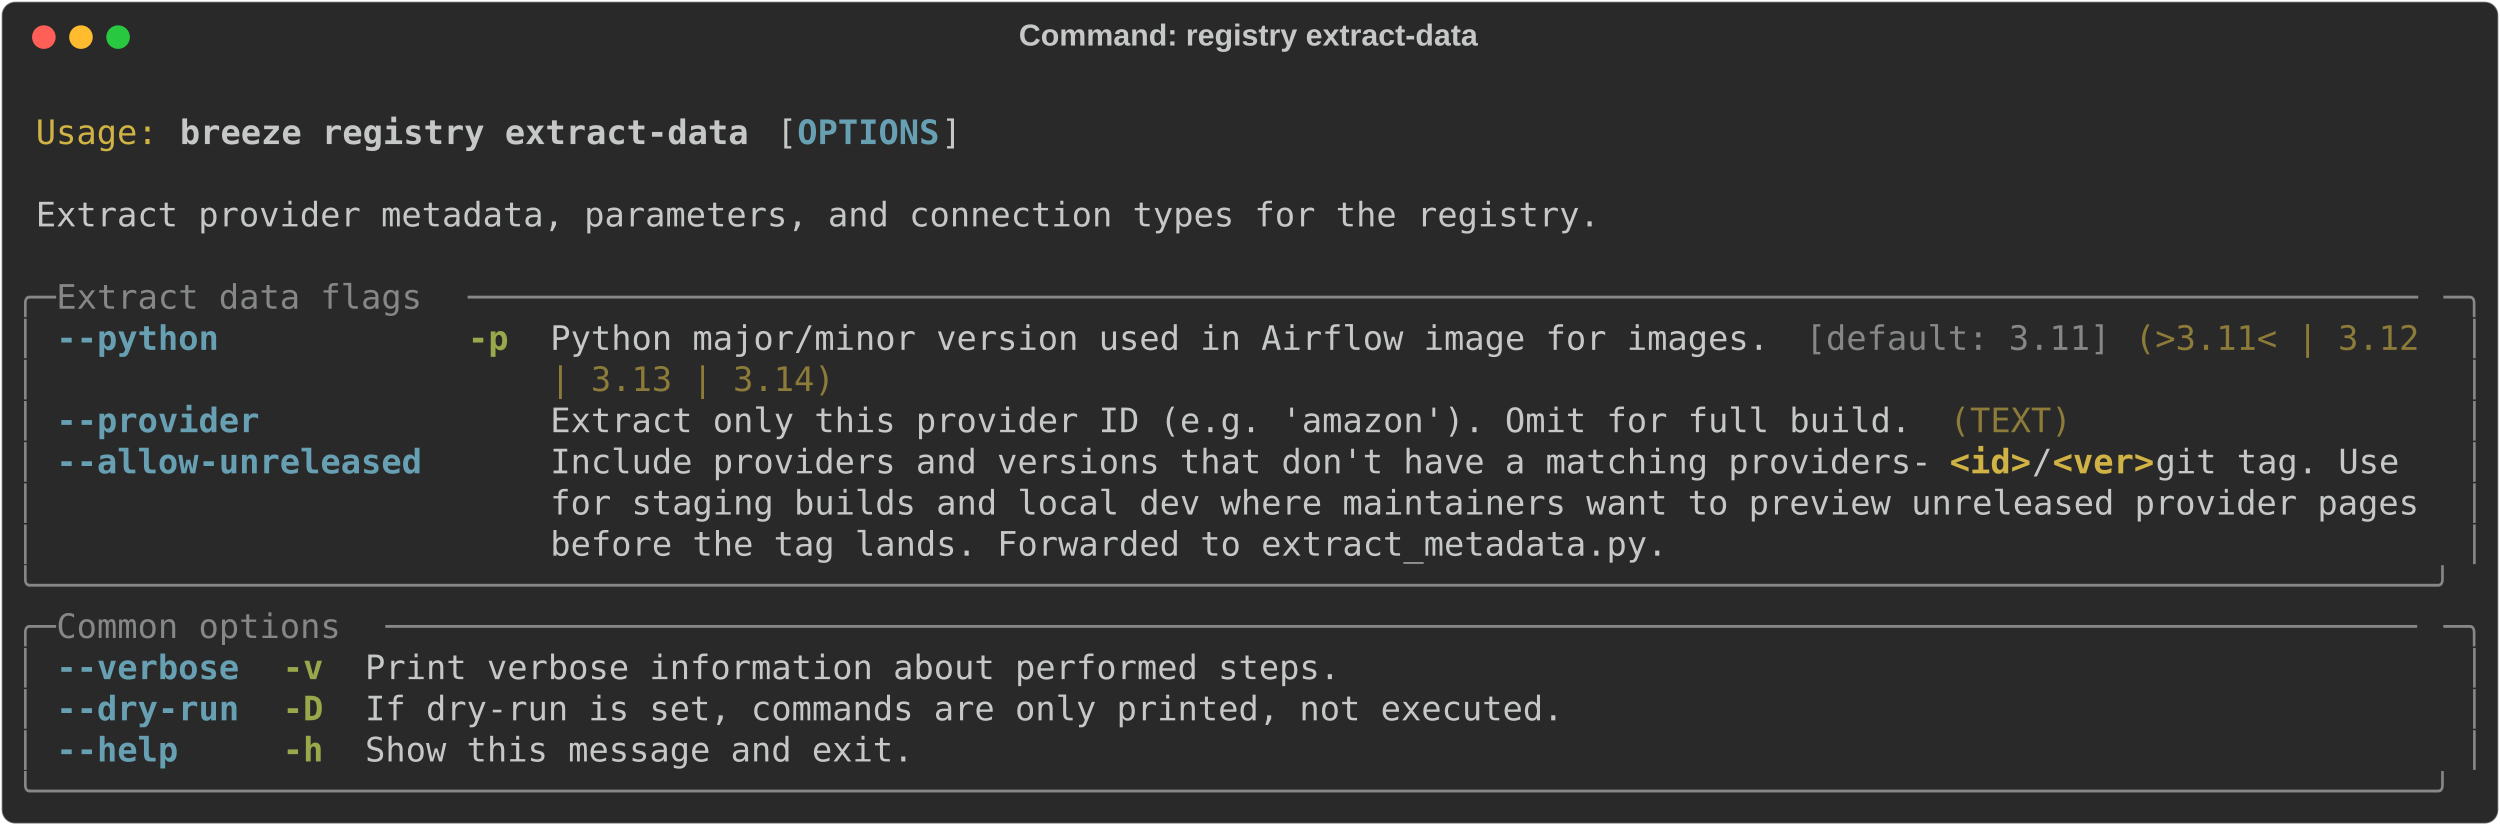
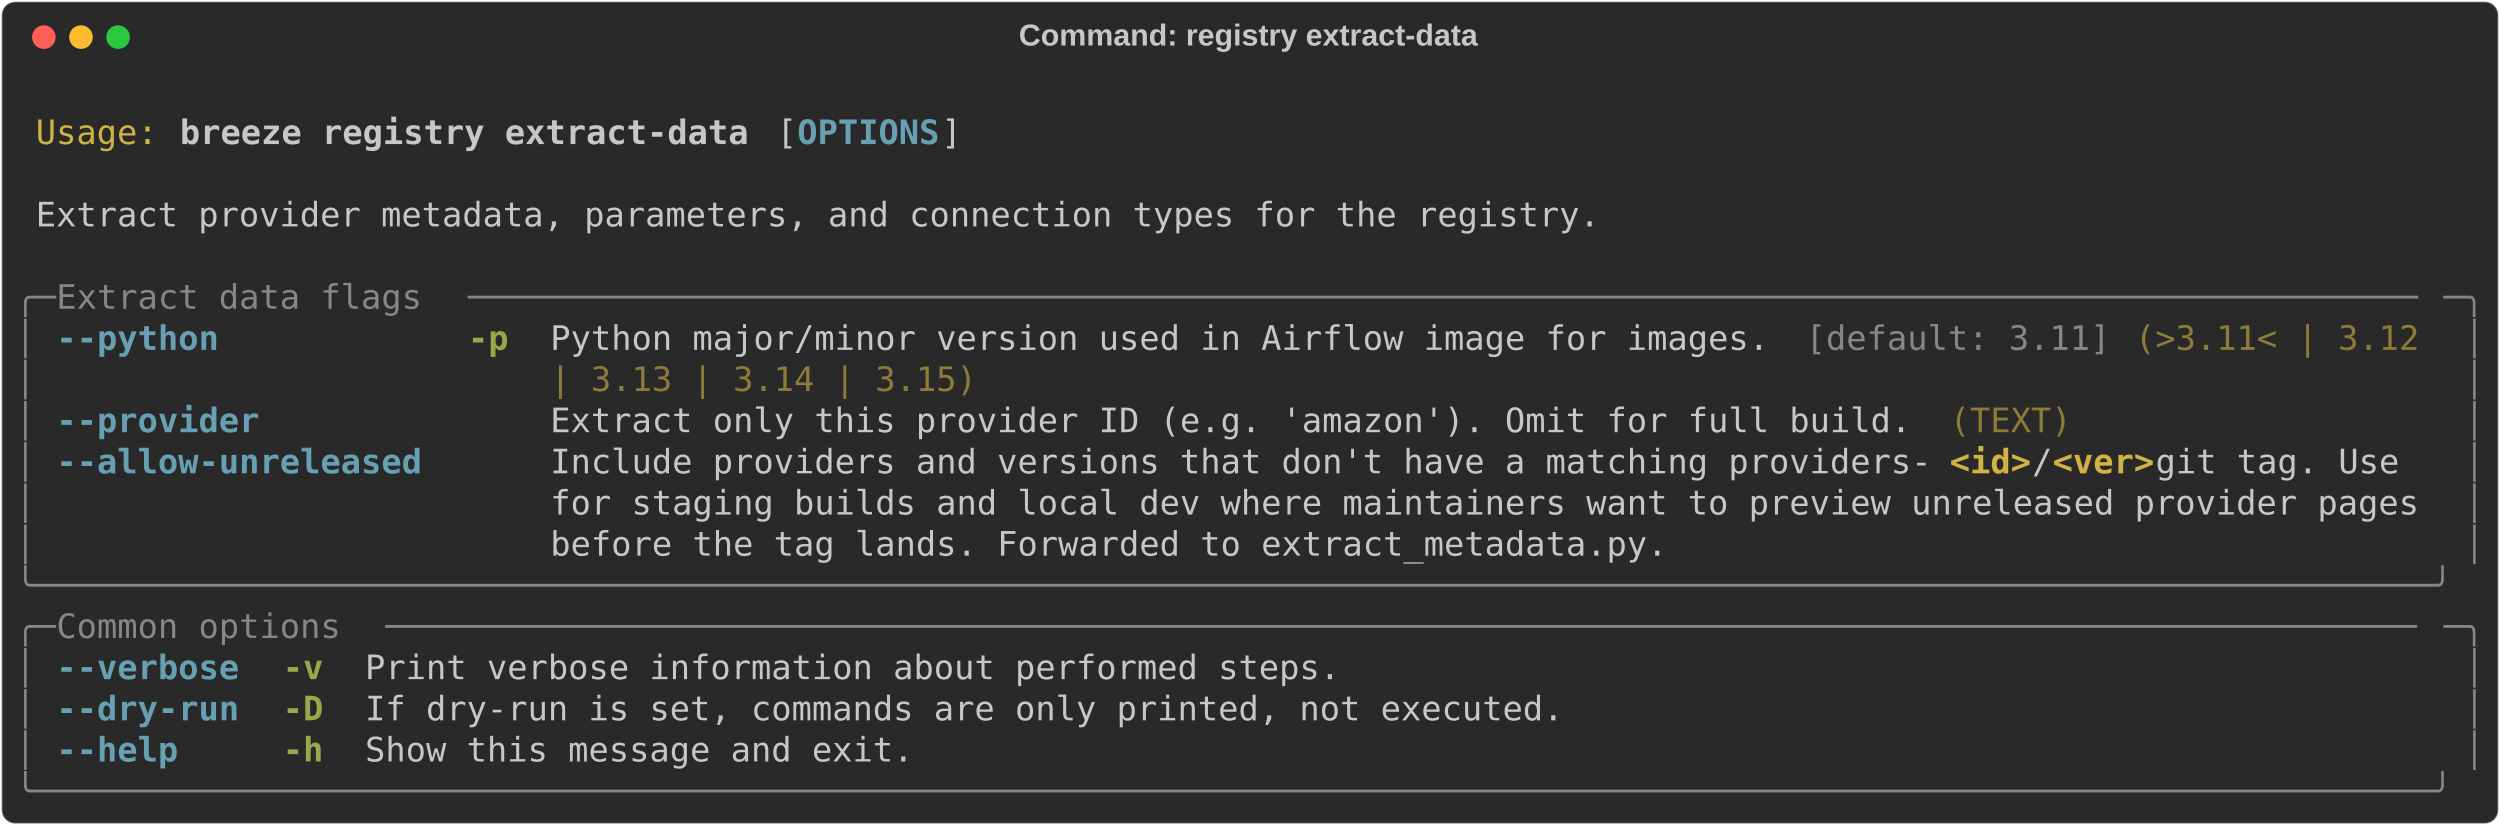
<svg xmlns="http://www.w3.org/2000/svg" class="rich-terminal" viewBox="0 0 1482 489.2">
  <style>

    @font-face {
        font-family: "Fira Code";
        src: local("FiraCode-Regular"),
                url("https://cdnjs.cloudflare.com/ajax/libs/firacode/6.2.0/woff2/FiraCode-Regular.woff2") format("woff2"),
                url("https://cdnjs.cloudflare.com/ajax/libs/firacode/6.2.0/woff/FiraCode-Regular.woff") format("woff");
        font-style: normal;
        font-weight: 400;
    }
    @font-face {
        font-family: "Fira Code";
        src: local("FiraCode-Bold"),
                url("https://cdnjs.cloudflare.com/ajax/libs/firacode/6.2.0/woff2/FiraCode-Bold.woff2") format("woff2"),
                url("https://cdnjs.cloudflare.com/ajax/libs/firacode/6.2.0/woff/FiraCode-Bold.woff") format("woff");
        font-style: bold;
        font-weight: 700;
    }

    .breeze-registry-extract-data-matrix {
        font-family: Fira Code, monospace;
        font-size: 20px;
        line-height: 24.4px;
        font-variant-east-asian: full-width;
    }

    .breeze-registry-extract-data-title {
        font-size: 18px;
        font-weight: bold;
        font-family: arial;
    }

    .breeze-registry-extract-data-r1 { fill: #c5c8c6 }
.breeze-registry-extract-data-r2 { fill: #d0b344 }
.breeze-registry-extract-data-r3 { fill: #c5c8c6;font-weight: bold }
.breeze-registry-extract-data-r4 { fill: #68a0b3;font-weight: bold }
.breeze-registry-extract-data-r5 { fill: #868887 }
.breeze-registry-extract-data-r6 { fill: #98a84b;font-weight: bold }
.breeze-registry-extract-data-r7 { fill: #8d7b39 }
.breeze-registry-extract-data-r8 { fill: #d0b344;font-weight: bold }
    </style>
  <defs>
    <clipPath id="breeze-registry-extract-data-clip-terminal">
      <rect x="0" y="0" width="1463.0" height="438.2" />
    </clipPath>
    <clipPath id="breeze-registry-extract-data-line-0">
      <rect x="0" y="1.5" width="1464" height="24.65" />
    </clipPath>
    <clipPath id="breeze-registry-extract-data-line-1">
      <rect x="0" y="25.9" width="1464" height="24.65" />
    </clipPath>
    <clipPath id="breeze-registry-extract-data-line-2">
      <rect x="0" y="50.3" width="1464" height="24.65" />
    </clipPath>
    <clipPath id="breeze-registry-extract-data-line-3">
      <rect x="0" y="74.7" width="1464" height="24.65" />
    </clipPath>
    <clipPath id="breeze-registry-extract-data-line-4">
      <rect x="0" y="99.1" width="1464" height="24.65" />
    </clipPath>
    <clipPath id="breeze-registry-extract-data-line-5">
      <rect x="0" y="123.5" width="1464" height="24.65" />
    </clipPath>
    <clipPath id="breeze-registry-extract-data-line-6">
      <rect x="0" y="147.9" width="1464" height="24.65" />
    </clipPath>
    <clipPath id="breeze-registry-extract-data-line-7">
      <rect x="0" y="172.3" width="1464" height="24.65" />
    </clipPath>
    <clipPath id="breeze-registry-extract-data-line-8">
      <rect x="0" y="196.7" width="1464" height="24.65" />
    </clipPath>
    <clipPath id="breeze-registry-extract-data-line-9">
      <rect x="0" y="221.1" width="1464" height="24.65" />
    </clipPath>
    <clipPath id="breeze-registry-extract-data-line-10">
      <rect x="0" y="245.5" width="1464" height="24.65" />
    </clipPath>
    <clipPath id="breeze-registry-extract-data-line-11">
      <rect x="0" y="269.9" width="1464" height="24.65" />
    </clipPath>
    <clipPath id="breeze-registry-extract-data-line-12">
      <rect x="0" y="294.3" width="1464" height="24.65" />
    </clipPath>
    <clipPath id="breeze-registry-extract-data-line-13">
      <rect x="0" y="318.7" width="1464" height="24.65" />
    </clipPath>
    <clipPath id="breeze-registry-extract-data-line-14">
      <rect x="0" y="343.1" width="1464" height="24.65" />
    </clipPath>
    <clipPath id="breeze-registry-extract-data-line-15">
      <rect x="0" y="367.5" width="1464" height="24.65" />
    </clipPath>
    <clipPath id="breeze-registry-extract-data-line-16">
      <rect x="0" y="391.9" width="1464" height="24.65" />
    </clipPath>
  </defs>
  <rect fill="#292929" stroke="rgba(255,255,255,0.35)" stroke-width="1" x="1" y="1" width="1480" height="487.2" rx="8" />
  <text class="breeze-registry-extract-data-title" fill="#c5c8c6" text-anchor="middle" x="740" y="27">Command: registry extract-data</text>
  <g transform="translate(26,22)">
    <circle cx="0" cy="0" r="7" fill="#ff5f57" />
    <circle cx="22" cy="0" r="7" fill="#febc2e" />
    <circle cx="44" cy="0" r="7" fill="#28c840" />
  </g>
  <g transform="translate(9, 41)" clip-path="url(#breeze-registry-extract-data-clip-terminal)">
    <g class="breeze-registry-extract-data-matrix">
      <text class="breeze-registry-extract-data-r1" x="1464" y="20" textLength="12.2" clip-path="url(#breeze-registry-extract-data-line-0)">
</text>
      <text class="breeze-registry-extract-data-r2" x="12.2" y="44.4" textLength="73.2" clip-path="url(#breeze-registry-extract-data-line-1)">Usage:</text>
      <text class="breeze-registry-extract-data-r3" x="97.6" y="44.4" textLength="341.6" clip-path="url(#breeze-registry-extract-data-line-1)">breeze registry extract-data</text>
      <text class="breeze-registry-extract-data-r1" x="451.4" y="44.4" textLength="12.2" clip-path="url(#breeze-registry-extract-data-line-1)">[</text>
      <text class="breeze-registry-extract-data-r4" x="463.6" y="44.4" textLength="85.4" clip-path="url(#breeze-registry-extract-data-line-1)">OPTIONS</text>
      <text class="breeze-registry-extract-data-r1" x="549" y="44.4" textLength="12.2" clip-path="url(#breeze-registry-extract-data-line-1)">]</text>
      <text class="breeze-registry-extract-data-r1" x="1464" y="44.4" textLength="12.2" clip-path="url(#breeze-registry-extract-data-line-1)">
</text>
      <text class="breeze-registry-extract-data-r1" x="1464" y="68.8" textLength="12.2" clip-path="url(#breeze-registry-extract-data-line-2)">
</text>
      <text class="breeze-registry-extract-data-r1" x="12.2" y="93.2" textLength="939.4" clip-path="url(#breeze-registry-extract-data-line-3)">Extract provider metadata, parameters, and connection types for the registry.</text>
      <text class="breeze-registry-extract-data-r1" x="1464" y="93.2" textLength="12.2" clip-path="url(#breeze-registry-extract-data-line-3)">
</text>
      <text class="breeze-registry-extract-data-r1" x="1464" y="117.6" textLength="12.2" clip-path="url(#breeze-registry-extract-data-line-4)">
</text>
      <text class="breeze-registry-extract-data-r5" x="0" y="142" textLength="24.4" clip-path="url(#breeze-registry-extract-data-line-5)">╭─</text>
      <text class="breeze-registry-extract-data-r5" x="24.4" y="142" textLength="244" clip-path="url(#breeze-registry-extract-data-line-5)"> Extract data flags </text>
      <text class="breeze-registry-extract-data-r5" x="268.4" y="142" textLength="1171.2" clip-path="url(#breeze-registry-extract-data-line-5)">────────────────────────────────────────────────────────────────────────────────────────────────</text>
      <text class="breeze-registry-extract-data-r5" x="1439.6" y="142" textLength="24.4" clip-path="url(#breeze-registry-extract-data-line-5)">─╮</text>
      <text class="breeze-registry-extract-data-r1" x="1464" y="142" textLength="12.2" clip-path="url(#breeze-registry-extract-data-line-5)">
</text>
      <text class="breeze-registry-extract-data-r5" x="0" y="166.4" textLength="12.2" clip-path="url(#breeze-registry-extract-data-line-6)">│</text>
      <text class="breeze-registry-extract-data-r4" x="24.4" y="166.4" textLength="219.6" clip-path="url(#breeze-registry-extract-data-line-6)">--python          </text>
      <text class="breeze-registry-extract-data-r6" x="268.4" y="166.4" textLength="24.4" clip-path="url(#breeze-registry-extract-data-line-6)">-p</text>
      <text class="breeze-registry-extract-data-r1" x="317.2" y="166.4" textLength="744.2" clip-path="url(#breeze-registry-extract-data-line-6)">Python major/minor version used in Airflow image for images. </text>
      <text class="breeze-registry-extract-data-r5" x="1061.4" y="166.4" textLength="183" clip-path="url(#breeze-registry-extract-data-line-6)">[default: 3.11]</text>
      <text class="breeze-registry-extract-data-r7" x="1256.6" y="166.4" textLength="183" clip-path="url(#breeze-registry-extract-data-line-6)">(&gt;3.11&lt; | 3.12 </text>
      <text class="breeze-registry-extract-data-r5" x="1451.8" y="166.4" textLength="12.2" clip-path="url(#breeze-registry-extract-data-line-6)">│</text>
      <text class="breeze-registry-extract-data-r1" x="1464" y="166.4" textLength="12.2" clip-path="url(#breeze-registry-extract-data-line-6)">
</text>
      <text class="breeze-registry-extract-data-r5" x="0" y="190.8" textLength="12.2" clip-path="url(#breeze-registry-extract-data-line-7)">│</text>
-       <text class="breeze-registry-extract-data-r7" x="317.2" y="190.8" textLength="170.8" clip-path="url(#breeze-registry-extract-data-line-7)">| 3.13 | 3.14)</text>
+       <text class="breeze-registry-extract-data-r7" x="317.2" y="190.8" textLength="256.2" clip-path="url(#breeze-registry-extract-data-line-7)">| 3.13 | 3.14 | 3.15)</text>
      <text class="breeze-registry-extract-data-r5" x="1451.8" y="190.8" textLength="12.2" clip-path="url(#breeze-registry-extract-data-line-7)">│</text>
      <text class="breeze-registry-extract-data-r1" x="1464" y="190.8" textLength="12.2" clip-path="url(#breeze-registry-extract-data-line-7)">
</text>
      <text class="breeze-registry-extract-data-r5" x="0" y="215.2" textLength="12.2" clip-path="url(#breeze-registry-extract-data-line-8)">│</text>
      <text class="breeze-registry-extract-data-r4" x="24.4" y="215.2" textLength="219.6" clip-path="url(#breeze-registry-extract-data-line-8)">--provider        </text>
      <text class="breeze-registry-extract-data-r1" x="317.2" y="215.2" textLength="829.6" clip-path="url(#breeze-registry-extract-data-line-8)">Extract only this provider ID (e.g. 'amazon'). Omit for full build. </text>
      <text class="breeze-registry-extract-data-r7" x="1146.8" y="215.2" textLength="73.2" clip-path="url(#breeze-registry-extract-data-line-8)">(TEXT)</text>
      <text class="breeze-registry-extract-data-r5" x="1451.8" y="215.2" textLength="12.2" clip-path="url(#breeze-registry-extract-data-line-8)">│</text>
      <text class="breeze-registry-extract-data-r1" x="1464" y="215.2" textLength="12.2" clip-path="url(#breeze-registry-extract-data-line-8)">
</text>
      <text class="breeze-registry-extract-data-r5" x="0" y="239.6" textLength="12.2" clip-path="url(#breeze-registry-extract-data-line-9)">│</text>
      <text class="breeze-registry-extract-data-r4" x="24.4" y="239.6" textLength="219.6" clip-path="url(#breeze-registry-extract-data-line-9)">--allow-unreleased</text>
      <text class="breeze-registry-extract-data-r1" x="317.2" y="239.6" textLength="829.6" clip-path="url(#breeze-registry-extract-data-line-9)">Include providers and versions that don't have a matching providers-</text>
      <text class="breeze-registry-extract-data-r8" x="1146.8" y="239.6" textLength="48.8" clip-path="url(#breeze-registry-extract-data-line-9)">&lt;id&gt;</text>
      <text class="breeze-registry-extract-data-r1" x="1195.6" y="239.6" textLength="12.2" clip-path="url(#breeze-registry-extract-data-line-9)">/</text>
      <text class="breeze-registry-extract-data-r8" x="1207.8" y="239.6" textLength="61" clip-path="url(#breeze-registry-extract-data-line-9)">&lt;ver&gt;</text>
      <text class="breeze-registry-extract-data-r1" x="1268.8" y="239.6" textLength="170.8" clip-path="url(#breeze-registry-extract-data-line-9)"> git tag. Use </text>
      <text class="breeze-registry-extract-data-r5" x="1451.8" y="239.6" textLength="12.2" clip-path="url(#breeze-registry-extract-data-line-9)">│</text>
      <text class="breeze-registry-extract-data-r1" x="1464" y="239.6" textLength="12.2" clip-path="url(#breeze-registry-extract-data-line-9)">
</text>
      <text class="breeze-registry-extract-data-r5" x="0" y="264" textLength="12.2" clip-path="url(#breeze-registry-extract-data-line-10)">│</text>
      <text class="breeze-registry-extract-data-r1" x="317.2" y="264" textLength="1122.4" clip-path="url(#breeze-registry-extract-data-line-10)">for staging builds and local dev where maintainers want to preview unreleased provider pages</text>
      <text class="breeze-registry-extract-data-r5" x="1451.8" y="264" textLength="12.2" clip-path="url(#breeze-registry-extract-data-line-10)">│</text>
      <text class="breeze-registry-extract-data-r1" x="1464" y="264" textLength="12.2" clip-path="url(#breeze-registry-extract-data-line-10)">
</text>
      <text class="breeze-registry-extract-data-r5" x="0" y="288.4" textLength="12.2" clip-path="url(#breeze-registry-extract-data-line-11)">│</text>
      <text class="breeze-registry-extract-data-r1" x="317.2" y="288.4" textLength="1122.4" clip-path="url(#breeze-registry-extract-data-line-11)">before the tag lands. Forwarded to extract_metadata.py.                                     </text>
      <text class="breeze-registry-extract-data-r5" x="1451.8" y="288.4" textLength="12.2" clip-path="url(#breeze-registry-extract-data-line-11)">│</text>
      <text class="breeze-registry-extract-data-r1" x="1464" y="288.4" textLength="12.2" clip-path="url(#breeze-registry-extract-data-line-11)">
</text>
      <text class="breeze-registry-extract-data-r5" x="0" y="312.8" textLength="1464" clip-path="url(#breeze-registry-extract-data-line-12)">╰──────────────────────────────────────────────────────────────────────────────────────────────────────────────────────╯</text>
      <text class="breeze-registry-extract-data-r1" x="1464" y="312.8" textLength="12.2" clip-path="url(#breeze-registry-extract-data-line-12)">
</text>
      <text class="breeze-registry-extract-data-r5" x="0" y="337.2" textLength="24.4" clip-path="url(#breeze-registry-extract-data-line-13)">╭─</text>
      <text class="breeze-registry-extract-data-r5" x="24.4" y="337.2" textLength="195.2" clip-path="url(#breeze-registry-extract-data-line-13)"> Common options </text>
      <text class="breeze-registry-extract-data-r5" x="219.6" y="337.2" textLength="1220" clip-path="url(#breeze-registry-extract-data-line-13)">────────────────────────────────────────────────────────────────────────────────────────────────────</text>
      <text class="breeze-registry-extract-data-r5" x="1439.6" y="337.2" textLength="24.4" clip-path="url(#breeze-registry-extract-data-line-13)">─╮</text>
      <text class="breeze-registry-extract-data-r1" x="1464" y="337.2" textLength="12.2" clip-path="url(#breeze-registry-extract-data-line-13)">
</text>
      <text class="breeze-registry-extract-data-r5" x="0" y="361.6" textLength="12.2" clip-path="url(#breeze-registry-extract-data-line-14)">│</text>
      <text class="breeze-registry-extract-data-r4" x="24.4" y="361.6" textLength="109.8" clip-path="url(#breeze-registry-extract-data-line-14)">--verbose</text>
      <text class="breeze-registry-extract-data-r6" x="158.6" y="361.6" textLength="24.4" clip-path="url(#breeze-registry-extract-data-line-14)">-v</text>
      <text class="breeze-registry-extract-data-r1" x="207.4" y="361.6" textLength="585.6" clip-path="url(#breeze-registry-extract-data-line-14)">Print verbose information about performed steps.</text>
      <text class="breeze-registry-extract-data-r5" x="1451.8" y="361.6" textLength="12.2" clip-path="url(#breeze-registry-extract-data-line-14)">│</text>
      <text class="breeze-registry-extract-data-r1" x="1464" y="361.6" textLength="12.2" clip-path="url(#breeze-registry-extract-data-line-14)">
</text>
      <text class="breeze-registry-extract-data-r5" x="0" y="386" textLength="12.2" clip-path="url(#breeze-registry-extract-data-line-15)">│</text>
      <text class="breeze-registry-extract-data-r4" x="24.4" y="386" textLength="109.8" clip-path="url(#breeze-registry-extract-data-line-15)">--dry-run</text>
      <text class="breeze-registry-extract-data-r6" x="158.6" y="386" textLength="24.4" clip-path="url(#breeze-registry-extract-data-line-15)">-D</text>
      <text class="breeze-registry-extract-data-r1" x="207.4" y="386" textLength="719.8" clip-path="url(#breeze-registry-extract-data-line-15)">If dry-run is set, commands are only printed, not executed.</text>
      <text class="breeze-registry-extract-data-r5" x="1451.8" y="386" textLength="12.2" clip-path="url(#breeze-registry-extract-data-line-15)">│</text>
      <text class="breeze-registry-extract-data-r1" x="1464" y="386" textLength="12.2" clip-path="url(#breeze-registry-extract-data-line-15)">
</text>
      <text class="breeze-registry-extract-data-r5" x="0" y="410.4" textLength="12.2" clip-path="url(#breeze-registry-extract-data-line-16)">│</text>
      <text class="breeze-registry-extract-data-r4" x="24.4" y="410.4" textLength="109.8" clip-path="url(#breeze-registry-extract-data-line-16)">--help   </text>
      <text class="breeze-registry-extract-data-r6" x="158.6" y="410.4" textLength="24.4" clip-path="url(#breeze-registry-extract-data-line-16)">-h</text>
      <text class="breeze-registry-extract-data-r1" x="207.4" y="410.4" textLength="329.4" clip-path="url(#breeze-registry-extract-data-line-16)">Show this message and exit.</text>
      <text class="breeze-registry-extract-data-r5" x="1451.8" y="410.4" textLength="12.2" clip-path="url(#breeze-registry-extract-data-line-16)">│</text>
      <text class="breeze-registry-extract-data-r1" x="1464" y="410.4" textLength="12.2" clip-path="url(#breeze-registry-extract-data-line-16)">
</text>
      <text class="breeze-registry-extract-data-r5" x="0" y="434.8" textLength="1464" clip-path="url(#breeze-registry-extract-data-line-17)">╰──────────────────────────────────────────────────────────────────────────────────────────────────────────────────────╯</text>
      <text class="breeze-registry-extract-data-r1" x="1464" y="434.8" textLength="12.2" clip-path="url(#breeze-registry-extract-data-line-17)">
</text>
    </g>
  </g>
</svg>
